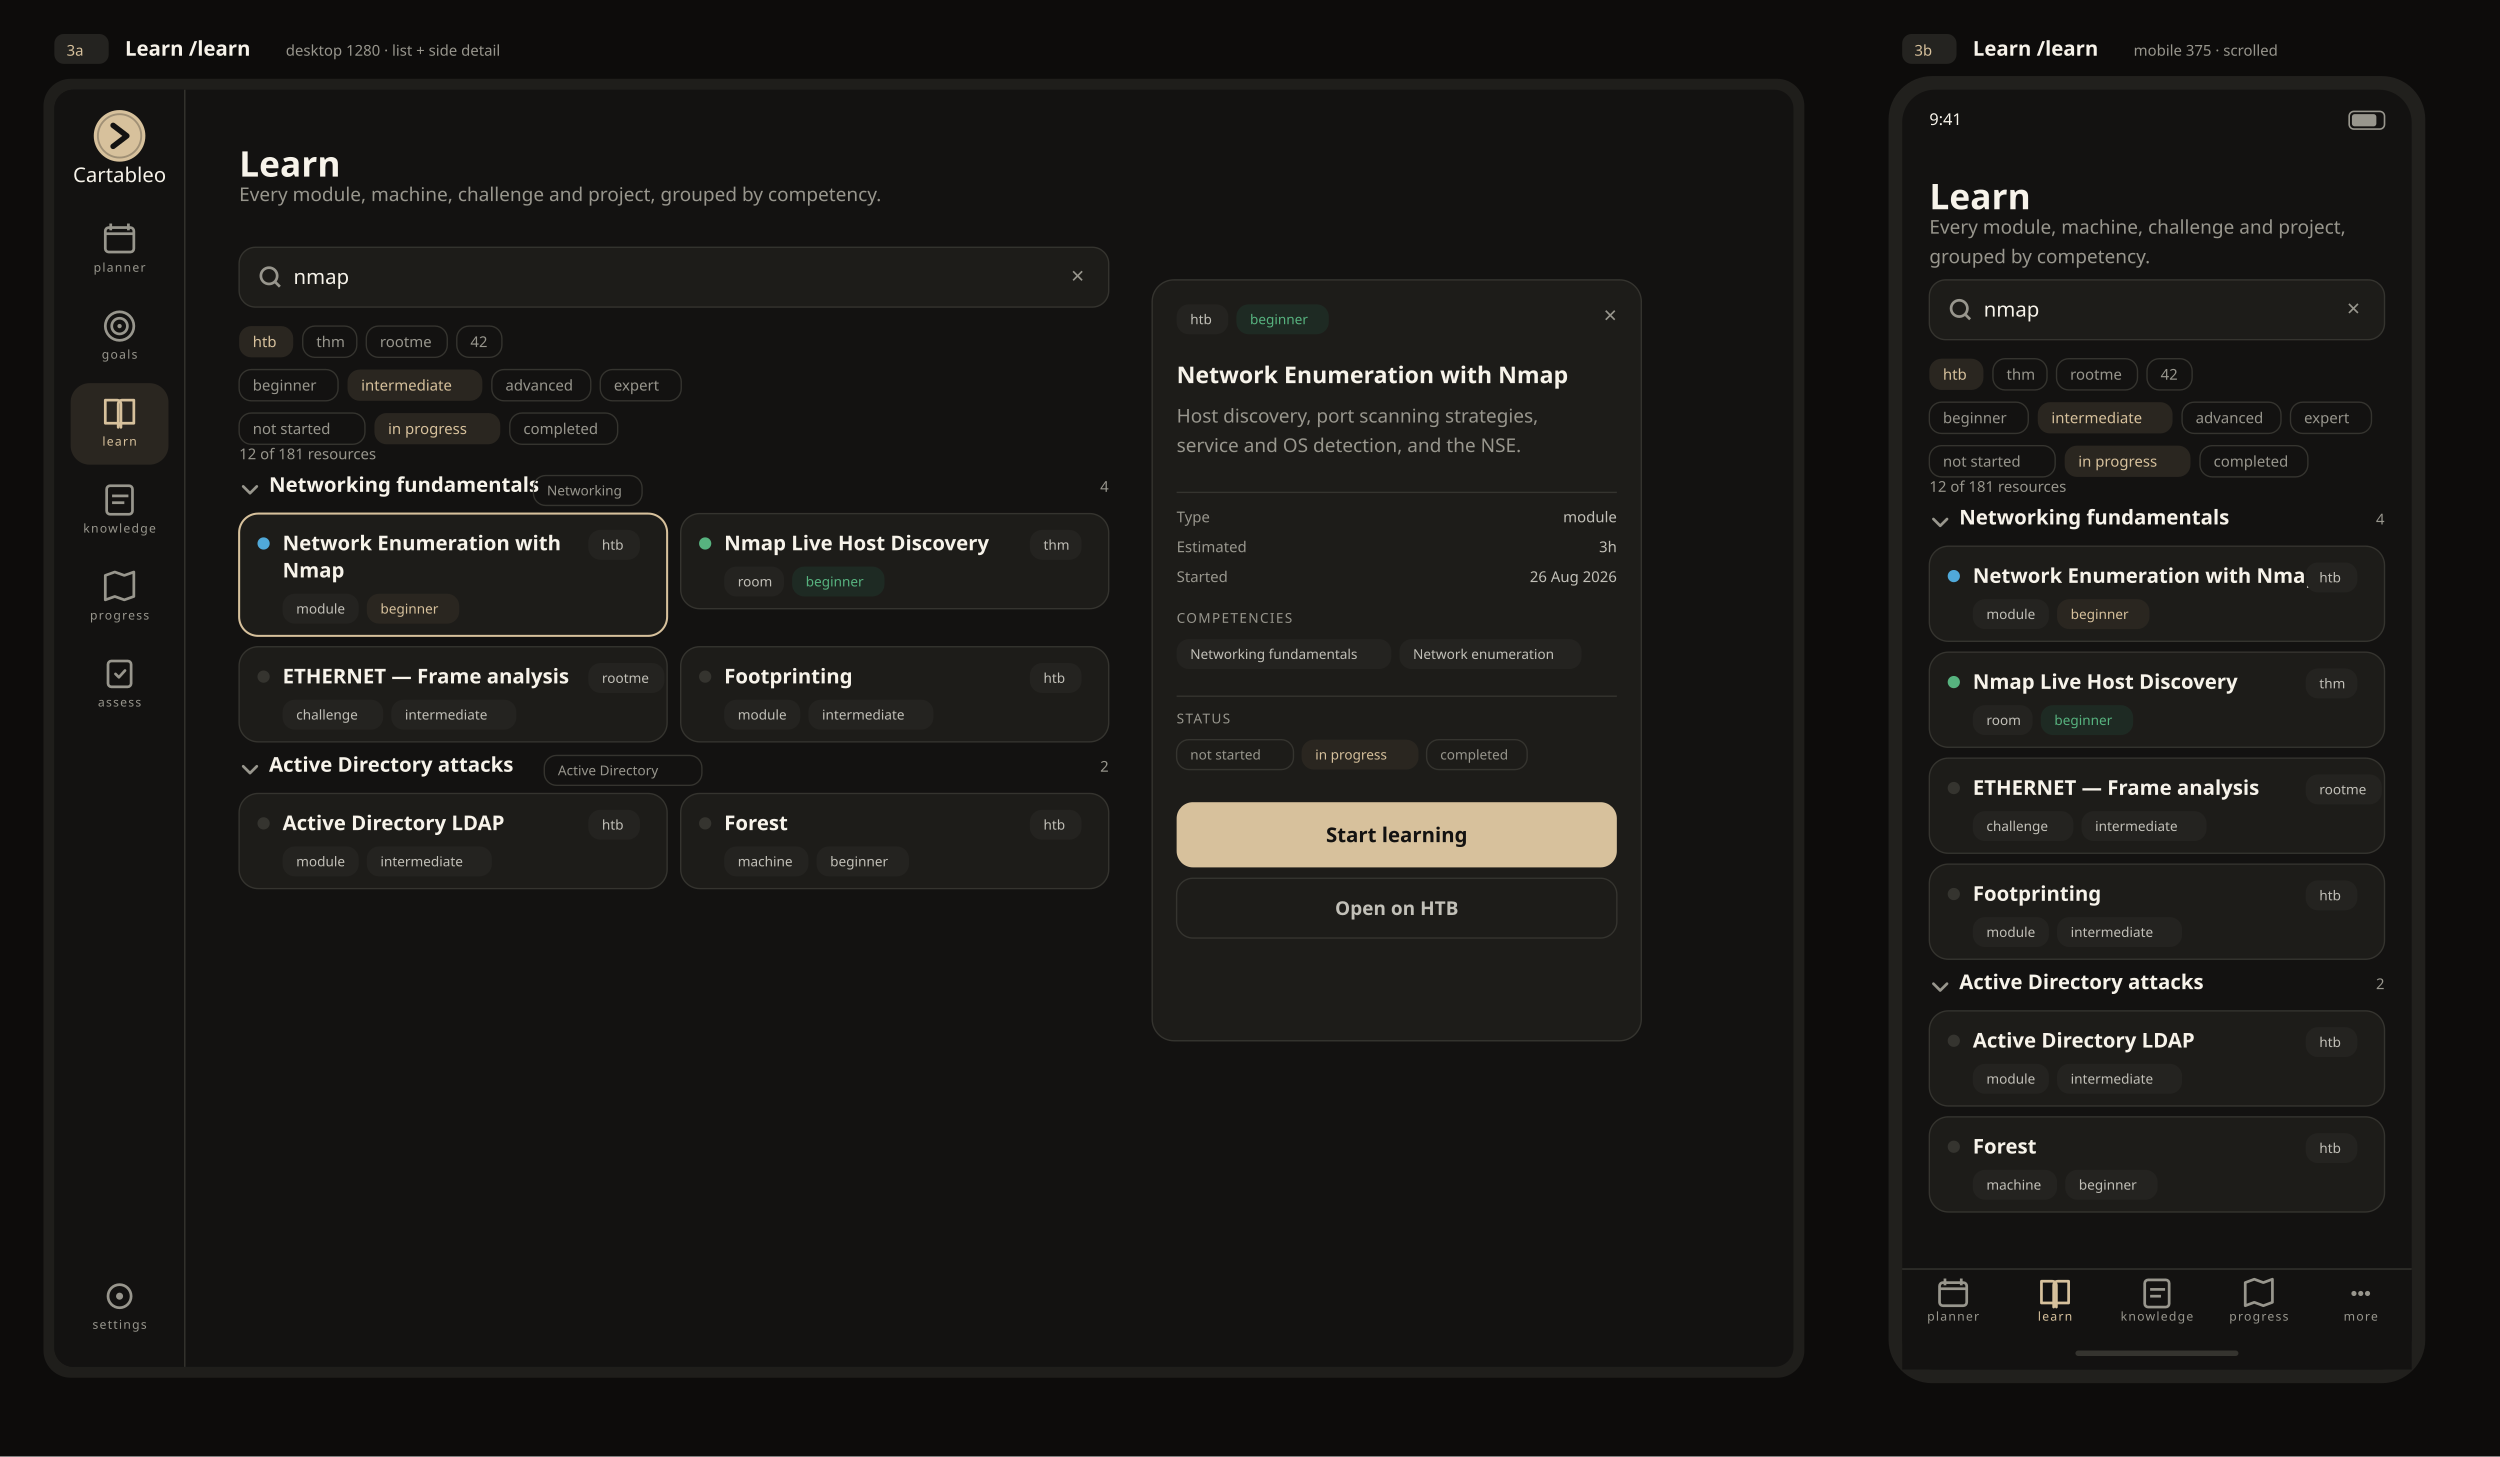
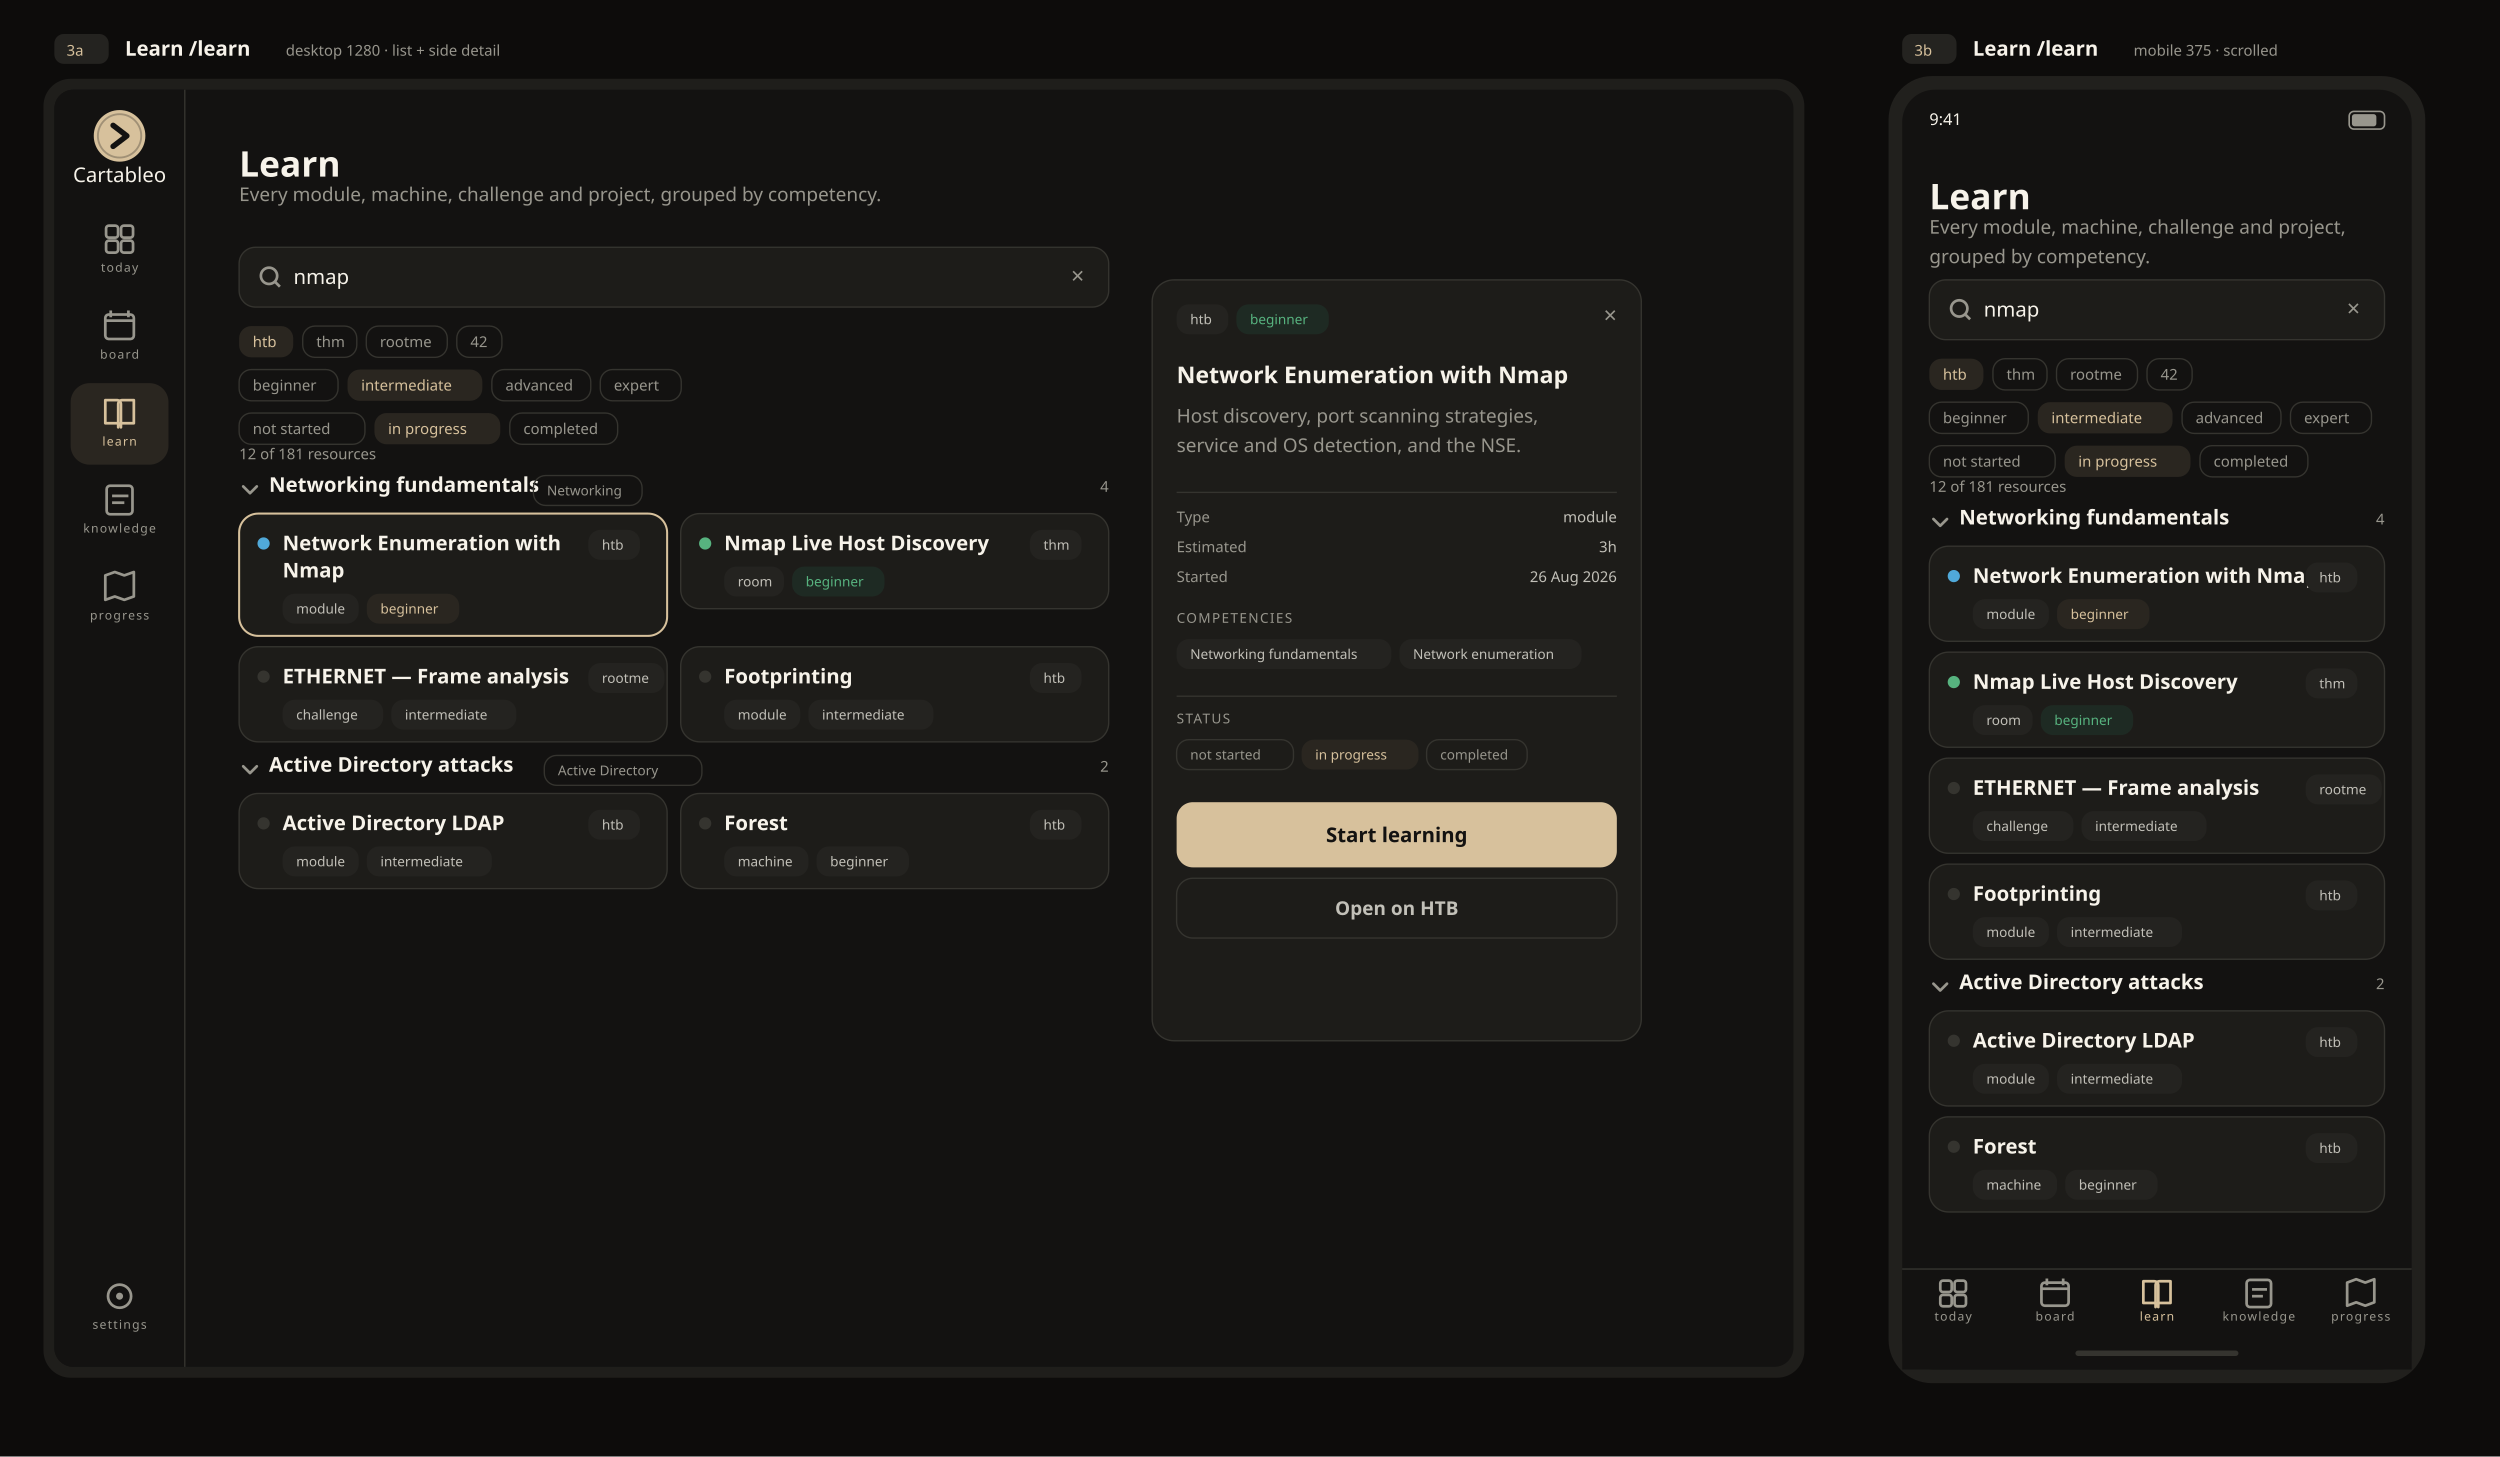
<svg xmlns="http://www.w3.org/2000/svg" width="1840" height="1072" viewBox="0 0 1840 1072">
  <rect x="0" y="0" width="1840" height="1072" fill="#0d0c0b" />
  <rect x="40" y="25" width="40" height="22" rx="7" fill="#242320" />
  <text x="49" y="41" font-family="JetBrains Mono" font-size="11" fill="#d7c19c">3a</text>
  <text x="92" y="41" font-family="Archivo" font-size="15" fill="#f7f3ea" font-weight="700">Learn  /learn</text>
  <text x="210.325" y="41" font-family="JetBrains Mono" font-size="11" fill="#98968d">desktop 1280 · list + side detail</text>
  <rect x="1400" y="25" width="40" height="22" rx="7" fill="#242320" />
  <text x="1409" y="41" font-family="JetBrains Mono" font-size="11" fill="#d7c19c">3b</text>
  <text x="1452" y="41" font-family="Archivo" font-size="15" fill="#f7f3ea" font-weight="700">Learn  /learn</text>
  <text x="1570.325" y="41" font-family="JetBrains Mono" font-size="11" fill="#98968d">mobile 375 · scrolled</text>
  <rect x="32" y="58" width="1296" height="956" rx="20" fill="#35342f" opacity="0.45" />
  <rect x="40" y="66" width="1280" height="940" rx="14" fill="#131211" />
  <g transform="translate(40,66)">
    <clipPath id="lc">
      <rect width="1280" height="940" rx="14" />
    </clipPath>
    <g clip-path="url(#lc)">
      <rect x="0" y="0" width="96" height="940" fill="#131211" />
      <line x1="96" y1="0" x2="96" y2="940" stroke="#35342f" stroke-width="1" />
      <circle cx="48.0" cy="34" r="19.0" fill="#d7c19c" />
      <circle cx="48.0" cy="34" r="15.96" fill="none" stroke="#131211" stroke-width="1.387" opacity="0.28" />
      <path d="M43.25 26.281L53.344 34L43.25 41.719" fill="none" stroke="#131211" stroke-width="4.037" stroke-linecap="round" stroke-linejoin="round" />
      <text x="48.0" y="68" font-family="DM Serif Display" font-size="15" fill="#f7f3ea" text-anchor="middle">Cartableo</text>
-       <rect x="37.5" y="101.5" width="21" height="18" rx="2.5" fill="none" stroke="#98968d" stroke-width="2" />
-       <line x1="37.5" y1="106.0" x2="58.5" y2="106.0" stroke="#98968d" stroke-width="2" />
-       <line x1="41.5" y1="98.5" x2="41.5" y2="103.5" stroke="#98968d" stroke-width="2" />
-       <line x1="54.5" y1="98.5" x2="54.5" y2="103.5" stroke="#98968d" stroke-width="2" />
-       <text x="48.0" y="134" font-family="JetBrains Mono" font-size="9" fill="#98968d" text-anchor="middle" letter-spacing="0.9">planner</text>
-       <circle cx="48.0" cy="174" r="10.5" fill="none" stroke="#98968d" stroke-width="2" />
-       <circle cx="48.0" cy="174" r="5.775" fill="none" stroke="#98968d" stroke-width="2" />
-       <circle cx="48.0" cy="174" r="1.6" fill="#98968d" />
-       <text x="48.0" y="198" font-family="JetBrains Mono" font-size="9" fill="#98968d" text-anchor="middle" letter-spacing="0.9">goals</text>
+       <rect x="38.078" y="100.078" width="8.82" height="8.82" rx="2" fill="none" stroke="#98968d" stroke-width="2" />
+       <rect x="38.078" y="111.103" width="8.82" height="8.82" rx="2" fill="none" stroke="#98968d" stroke-width="2" />
+       <rect x="49.103" y="100.078" width="8.82" height="8.82" rx="2" fill="none" stroke="#98968d" stroke-width="2" />
+       <rect x="49.103" y="111.103" width="8.82" height="8.82" rx="2" fill="none" stroke="#98968d" stroke-width="2" />
+       <text x="48.0" y="134" font-family="JetBrains Mono" font-size="9" fill="#98968d" text-anchor="middle" letter-spacing="0.9">today</text>
+       <rect x="37.5" y="165.5" width="21" height="18" rx="2.5" fill="none" stroke="#98968d" stroke-width="2" />
+       <line x1="37.5" y1="170.0" x2="58.5" y2="170.0" stroke="#98968d" stroke-width="2" />
+       <line x1="41.5" y1="162.5" x2="41.5" y2="167.5" stroke="#98968d" stroke-width="2" />
+       <line x1="54.5" y1="162.5" x2="54.5" y2="167.5" stroke="#98968d" stroke-width="2" />
+       <text x="48.0" y="198" font-family="JetBrains Mono" font-size="9" fill="#98968d" text-anchor="middle" letter-spacing="0.9">board</text>
      <rect x="12.0" y="216" width="72" height="60" rx="14" fill="#2a2620" />
      <path d="M37.5 228.5h8.5a3 3 0 0 1 3 3v17a3 3 0 0 0-3-3h-8.5z" fill="none" stroke="#d7c19c" stroke-width="2" stroke-linecap="round" stroke-linejoin="round" />
      <path d="M58.5 228.5h-8.5a3 3 0 0 0-3 3v17a3 3 0 0 1 3-3h8.5z" fill="none" stroke="#d7c19c" stroke-width="2" stroke-linecap="round" stroke-linejoin="round" />
      <text x="48.0" y="262" font-family="JetBrains Mono" font-size="9" fill="#d7c19c" text-anchor="middle" letter-spacing="0.9">learn</text>
      <rect x="38.5" y="291.5" width="19" height="21" rx="2.5" fill="none" stroke="#98968d" stroke-width="2" />
      <line x1="42.5" y1="299" x2="54.5" y2="299" stroke="#98968d" stroke-width="2" />
      <line x1="42.5" y1="304" x2="51.5" y2="304" stroke="#98968d" stroke-width="2" />
      <text x="48.0" y="326" font-family="JetBrains Mono" font-size="9" fill="#98968d" text-anchor="middle" letter-spacing="0.9">knowledge</text>
      <path d="M37.5 375.5v-18l7.0 -2.5 7.0 2.5 7.0 -2.5v18l-7.0 2.5 -7.0 -2.5z" fill="none" stroke="#98968d" stroke-width="2" stroke-linecap="round" stroke-linejoin="round" />
      <text x="48.0" y="390" font-family="JetBrains Mono" font-size="9" fill="#98968d" text-anchor="middle" letter-spacing="0.9">progress</text>
-       <rect x="39.5" y="420.5" width="17" height="19" rx="2.5" fill="none" stroke="#98968d" stroke-width="2" />
-       <path d="M45.0 430l2.5 2.5 4.5 -5" fill="none" stroke="#98968d" stroke-width="2" stroke-linecap="round" stroke-linejoin="round" />
-       <text x="48.0" y="454" font-family="JetBrains Mono" font-size="9" fill="#98968d" text-anchor="middle" letter-spacing="0.9">assess</text>
      <circle cx="48.0" cy="888" r="8.5" fill="none" stroke="#98968d" stroke-width="2" />
      <circle cx="48.0" cy="888" r="2.6" fill="#98968d" />
      <text x="48.0" y="912" font-family="JetBrains Mono" font-size="9" fill="#98968d" text-anchor="middle" letter-spacing="0.9">settings</text>
      <text x="136" y="64" font-family="Archivo" font-size="26" fill="#f7f3ea" font-weight="700">Learn</text>
      <text x="136" y="82.0" font-family="Archivo" font-size="14" fill="#98968d">Every module, machine, challenge and project, grouped by competency.</text>
      <rect x="136" y="116" width="640" height="44" rx="12" fill="#1d1c19" stroke="#35342f" stroke-width="1" />
      <circle cx="158" cy="137" r="6" fill="none" stroke="#98968d" stroke-width="2" />
      <line x1="162.5" y1="141.5" x2="166" y2="145" stroke="#98968d" stroke-width="2" />
      <text x="176" y="143" font-family="Archivo" font-size="15" fill="#f7f3ea">nmap</text>
      <text x="758" y="143" font-family="Archivo" font-size="17" fill="#98968d" text-anchor="end">×</text>
      <rect x="136" y="174" width="39.8" height="23" rx="9" fill="#2a2620" />
      <text x="146" y="189.46" font-family="JetBrains Mono" font-size="11" fill="#d7c19c">htb</text>
      <rect x="182.8" y="174" width="39.8" height="23" rx="9" fill="none" stroke="#35342f" stroke-width="1" />
      <text x="192.8" y="189.46" font-family="JetBrains Mono" font-size="11" fill="#98968d">thm</text>
      <rect x="229.6" y="174" width="59.6" height="23" rx="9" fill="none" stroke="#35342f" stroke-width="1" />
      <text x="239.6" y="189.46" font-family="JetBrains Mono" font-size="11" fill="#98968d">rootme</text>
      <rect x="296.2" y="174" width="33.2" height="23" rx="9" fill="none" stroke="#35342f" stroke-width="1" />
      <text x="306.2" y="189.46" font-family="JetBrains Mono" font-size="11" fill="#98968d">42</text>
      <rect x="136" y="206" width="72.8" height="23" rx="9" fill="none" stroke="#35342f" stroke-width="1" />
      <text x="146" y="221.46" font-family="JetBrains Mono" font-size="11" fill="#98968d">beginner</text>
      <rect x="215.8" y="206" width="99.2" height="23" rx="9" fill="#2a2620" />
      <text x="225.8" y="221.46" font-family="JetBrains Mono" font-size="11" fill="#d7c19c">intermediate</text>
      <rect x="322.0" y="206" width="72.8" height="23" rx="9" fill="none" stroke="#35342f" stroke-width="1" />
      <text x="332.0" y="221.46" font-family="JetBrains Mono" font-size="11" fill="#98968d">advanced</text>
      <rect x="401.8" y="206" width="59.6" height="23" rx="9" fill="none" stroke="#35342f" stroke-width="1" />
      <text x="411.8" y="221.46" font-family="JetBrains Mono" font-size="11" fill="#98968d">expert</text>
      <rect x="136" y="238" width="92.6" height="23" rx="9" fill="none" stroke="#35342f" stroke-width="1" />
      <text x="146" y="253.46" font-family="JetBrains Mono" font-size="11" fill="#98968d">not started</text>
      <rect x="235.6" y="238" width="92.6" height="23" rx="9" fill="#2a2620" />
      <text x="245.6" y="253.46" font-family="JetBrains Mono" font-size="11" fill="#d7c19c">in progress</text>
      <rect x="335.2" y="238" width="79.4" height="23" rx="9" fill="none" stroke="#35342f" stroke-width="1" />
      <text x="345.2" y="253.46" font-family="JetBrains Mono" font-size="11" fill="#98968d">completed</text>
      <text x="136" y="272" font-family="JetBrains Mono" font-size="11" fill="#98968d">12 of 181 resources</text>
      <path d="M139 292l5 5 5 -5" fill="none" stroke="#98968d" stroke-width="2" stroke-linecap="round" stroke-linejoin="round" />
      <text x="158" y="296" font-family="Archivo" font-size="15" fill="#f7f3ea" font-weight="700">Networking fundamentals</text>
      <rect x="352.575" y="284" width="80.0" height="22" rx="9" fill="none" stroke="#35342f" stroke-width="1" />
      <text x="362.575" y="298.6" font-family="JetBrains Mono" font-size="10" fill="#98968d">Networking</text>
      <text x="776" y="296" font-family="JetBrains Mono" font-size="11" fill="#98968d" text-anchor="end">4</text>
      <rect x="136.0" y="312" width="315.0" height="90" rx="14" fill="#1d1c19" stroke="#d7c19c" stroke-width="1.5" />
      <circle cx="154.0" cy="334" r="4.5" fill="#50a9d9" />
      <text x="168.0" y="339" font-family="Archivo" font-size="15" fill="#f7f3ea" font-weight="700">Network Enumeration with</text>
      <text x="168.0" y="359" font-family="Archivo" font-size="15" fill="#f7f3ea" font-weight="700">Nmap</text>
      <rect x="168.0" y="371" width="56.0" height="22" rx="9" fill="#242320" />
      <text x="178.0" y="385.6" font-family="JetBrains Mono" font-size="10" fill="#c2c0b8">module</text>
      <rect x="230.0" y="371" width="68.0" height="22" rx="9" fill="#2a2620" />
      <text x="240.0" y="385.6" font-family="JetBrains Mono" font-size="10" fill="#d7c19c">beginner</text>
      <rect x="393.0" y="324" width="38.0" height="22" rx="9" fill="#242320" />
      <text x="403.0" y="338.6" font-family="JetBrains Mono" font-size="10" fill="#c2c0b8">htb</text>
      <rect x="461.0" y="312" width="315.0" height="70" rx="14" fill="#1d1c19" stroke="#35342f" stroke-width="1" />
      <circle cx="479.0" cy="334" r="4.5" fill="#57b37f" />
      <text x="493.0" y="339" font-family="Archivo" font-size="15" fill="#f7f3ea" font-weight="700">Nmap Live Host Discovery</text>
      <rect x="493.0" y="351" width="44.0" height="22" rx="9" fill="#242320" />
      <text x="503.0" y="365.6" font-family="JetBrains Mono" font-size="10" fill="#c2c0b8">room</text>
      <rect x="543.0" y="351" width="68.0" height="22" rx="9" fill="#1e2a23" />
      <text x="553.0" y="365.6" font-family="JetBrains Mono" font-size="10" fill="#57b37f">beginner</text>
      <rect x="718.0" y="324" width="38.0" height="22" rx="9" fill="#242320" />
      <text x="728.0" y="338.6" font-family="JetBrains Mono" font-size="10" fill="#c2c0b8">thm</text>
      <rect x="136.0" y="410" width="315.0" height="70" rx="14" fill="#1d1c19" stroke="#35342f" stroke-width="1" />
      <circle cx="154.0" cy="432" r="4.5" fill="#35342f" />
      <text x="168.0" y="437" font-family="Archivo" font-size="15" fill="#f7f3ea" font-weight="700">ETHERNET — Frame analysis</text>
      <rect x="168.0" y="449" width="74.0" height="22" rx="9" fill="#242320" />
      <text x="178.0" y="463.6" font-family="JetBrains Mono" font-size="10" fill="#c2c0b8">challenge</text>
      <rect x="248.0" y="449" width="92.0" height="22" rx="9" fill="#242320" />
      <text x="258.0" y="463.6" font-family="JetBrains Mono" font-size="10" fill="#c2c0b8">intermediate</text>
      <rect x="393.0" y="422" width="56.0" height="22" rx="9" fill="#242320" />
      <text x="403.0" y="436.6" font-family="JetBrains Mono" font-size="10" fill="#c2c0b8">rootme</text>
      <rect x="461.0" y="410" width="315.0" height="70" rx="14" fill="#1d1c19" stroke="#35342f" stroke-width="1" />
      <circle cx="479.0" cy="432" r="4.5" fill="#35342f" />
      <text x="493.0" y="437" font-family="Archivo" font-size="15" fill="#f7f3ea" font-weight="700">Footprinting</text>
      <rect x="493.0" y="449" width="56.0" height="22" rx="9" fill="#242320" />
      <text x="503.0" y="463.6" font-family="JetBrains Mono" font-size="10" fill="#c2c0b8">module</text>
      <rect x="555.0" y="449" width="92.0" height="22" rx="9" fill="#242320" />
      <text x="565.0" y="463.6" font-family="JetBrains Mono" font-size="10" fill="#c2c0b8">intermediate</text>
      <rect x="718.0" y="422" width="38.0" height="22" rx="9" fill="#242320" />
      <text x="728.0" y="436.6" font-family="JetBrains Mono" font-size="10" fill="#c2c0b8">htb</text>
      <path d="M139 498l5 5 5 -5" fill="none" stroke="#98968d" stroke-width="2" stroke-linecap="round" stroke-linejoin="round" />
      <text x="158" y="502" font-family="Archivo" font-size="15" fill="#f7f3ea" font-weight="700">Active Directory attacks</text>
      <rect x="360.6" y="490" width="116.0" height="22" rx="9" fill="none" stroke="#35342f" stroke-width="1" />
      <text x="370.6" y="504.6" font-family="JetBrains Mono" font-size="10" fill="#98968d">Active Directory</text>
      <text x="776" y="502" font-family="JetBrains Mono" font-size="11" fill="#98968d" text-anchor="end">2</text>
      <rect x="136.0" y="518" width="315.0" height="70" rx="14" fill="#1d1c19" stroke="#35342f" stroke-width="1" />
      <circle cx="154.0" cy="540" r="4.5" fill="#35342f" />
      <text x="168.0" y="545" font-family="Archivo" font-size="15" fill="#f7f3ea" font-weight="700">Active Directory LDAP</text>
      <rect x="168.0" y="557" width="56.0" height="22" rx="9" fill="#242320" />
      <text x="178.0" y="571.6" font-family="JetBrains Mono" font-size="10" fill="#c2c0b8">module</text>
      <rect x="230.0" y="557" width="92.0" height="22" rx="9" fill="#242320" />
      <text x="240.0" y="571.6" font-family="JetBrains Mono" font-size="10" fill="#c2c0b8">intermediate</text>
      <rect x="393.0" y="530" width="38.0" height="22" rx="9" fill="#242320" />
      <text x="403.0" y="544.6" font-family="JetBrains Mono" font-size="10" fill="#c2c0b8">htb</text>
      <rect x="461.0" y="518" width="315.0" height="70" rx="14" fill="#1d1c19" stroke="#35342f" stroke-width="1" />
      <circle cx="479.0" cy="540" r="4.5" fill="#35342f" />
      <text x="493.0" y="545" font-family="Archivo" font-size="15" fill="#f7f3ea" font-weight="700">Forest</text>
      <rect x="493.0" y="557" width="62.0" height="22" rx="9" fill="#242320" />
      <text x="503.0" y="571.6" font-family="JetBrains Mono" font-size="10" fill="#c2c0b8">machine</text>
      <rect x="561.0" y="557" width="68.0" height="22" rx="9" fill="#242320" />
      <text x="571.0" y="571.6" font-family="JetBrains Mono" font-size="10" fill="#c2c0b8">beginner</text>
      <rect x="718.0" y="530" width="38.0" height="22" rx="9" fill="#242320" />
      <text x="728.0" y="544.6" font-family="JetBrains Mono" font-size="10" fill="#c2c0b8">htb</text>
      <rect x="808" y="140" width="360" height="560" rx="16" fill="#1d1c19" stroke="#35342f" stroke-width="1" />
      <rect x="826" y="158" width="38.0" height="22" rx="9" fill="#242320" />
      <text x="836" y="172.6" font-family="JetBrains Mono" font-size="10" fill="#c2c0b8">htb</text>
      <rect x="870" y="158" width="68.0" height="22" rx="9" fill="#1e2a23" />
      <text x="880" y="172.6" font-family="JetBrains Mono" font-size="10" fill="#57b37f">beginner</text>
      <text x="1150" y="172" font-family="Archivo" font-size="17" fill="#98968d" text-anchor="end">×</text>
      <text x="826" y="216" font-family="Archivo" font-size="17" fill="#f7f3ea" font-weight="700">Network Enumeration with Nmap</text>
      <text x="826" y="245.0" font-family="Archivo" font-size="14" fill="#98968d">Host discovery, port scanning strategies,</text>
      <text x="826" y="266.7" font-family="Archivo" font-size="14" fill="#98968d">service and OS detection, and the NSE.</text>
      <line x1="826" y1="296.4" x2="1150" y2="296.4" stroke="#35342f" stroke-width="1" />
      <text x="826" y="318.4" font-family="JetBrains Mono" font-size="11" fill="#98968d">Type</text>
      <text x="1150" y="318.4" font-family="JetBrains Mono" font-size="11" fill="#c2c0b8" text-anchor="end">module</text>
      <text x="826" y="340.4" font-family="JetBrains Mono" font-size="11" fill="#98968d">Estimated</text>
      <text x="1150" y="340.4" font-family="JetBrains Mono" font-size="11" fill="#c2c0b8" text-anchor="end">3h</text>
      <text x="826" y="362.4" font-family="JetBrains Mono" font-size="11" fill="#98968d">Started</text>
      <text x="1150" y="362.4" font-family="JetBrains Mono" font-size="11" fill="#c2c0b8" text-anchor="end">26 Aug 2026</text>
      <text x="826" y="392.4" font-family="JetBrains Mono" font-size="10" fill="#98968d" letter-spacing="1.0">COMPETENCIES</text>
      <rect x="826" y="404.4" width="158.0" height="22" rx="9" fill="#242320" />
      <text x="836" y="419.0" font-family="JetBrains Mono" font-size="10" fill="#c2c0b8">Networking fundamentals</text>
      <rect x="990.0" y="404.4" width="134.0" height="22" rx="9" fill="#242320" />
      <text x="1000.0" y="419.0" font-family="JetBrains Mono" font-size="10" fill="#c2c0b8">Network enumeration</text>
      <line x1="826" y1="446.4" x2="1150" y2="446.4" stroke="#35342f" stroke-width="1" />
      <text x="826" y="466.4" font-family="JetBrains Mono" font-size="10" fill="#98968d" letter-spacing="1.0">STATUS</text>
      <rect x="826" y="478.4" width="86.0" height="22" rx="9" fill="none" stroke="#35342f" stroke-width="1" />
      <text x="836" y="493.0" font-family="JetBrains Mono" font-size="10" fill="#98968d">not started</text>
      <rect x="918.0" y="478.4" width="86.0" height="22" rx="9" fill="#2a2620" />
      <text x="928.0" y="493.0" font-family="JetBrains Mono" font-size="10" fill="#d7c19c">in progress</text>
      <rect x="1010.0" y="478.4" width="74.0" height="22" rx="9" fill="none" stroke="#35342f" stroke-width="1" />
      <text x="1020.0" y="493.0" font-family="JetBrains Mono" font-size="10" fill="#98968d">completed</text>
      <rect x="826" y="524.4" width="324" height="48" rx="12" fill="#d7c19c" />
      <text x="988.0" y="553.8" font-family="Archivo" font-size="15" fill="#131211" font-weight="700" text-anchor="middle">Start learning</text>
      <rect x="826" y="580.4" width="324" height="44" rx="12" fill="none" stroke="#35342f" stroke-width="1" />
      <text x="988.0" y="607.44" font-family="Archivo" font-size="14" fill="#c2c0b8" font-weight="700" text-anchor="middle">Open on HTB</text>
    </g>
  </g>
  <rect x="1390" y="56" width="395" height="962" rx="32" fill="#35342f" opacity="0.5" />
  <rect x="1400" y="66" width="375" height="942" rx="24" fill="#131211" />
  <text x="1420" y="92" font-family="JetBrains Mono" font-size="12" fill="#f7f3ea">9:41</text>
  <rect x="1729" y="82" width="26" height="13" rx="3.5" fill="none" stroke="#98968d" stroke-width="1.2" />
  <rect x="1731" y="84" width="18" height="9" rx="2" fill="#98968d" />
  <g transform="translate(1400,110)">
    <clipPath id="lm">
      <rect width="375" height="898" />
    </clipPath>
    <g clip-path="url(#lm)">
      <text x="20" y="44" font-family="Archivo" font-size="26" fill="#f7f3ea" font-weight="700">Learn</text>
      <text x="20" y="62.0" font-family="Archivo" font-size="14" fill="#98968d">Every module, machine, challenge and project,</text>
      <text x="20" y="83.7" font-family="Archivo" font-size="14" fill="#98968d">grouped by competency.</text>
      <rect x="20" y="96" width="335" height="44" rx="12" fill="#1d1c19" stroke="#35342f" stroke-width="1" />
      <circle cx="42" cy="117" r="6" fill="none" stroke="#98968d" stroke-width="2" />
      <line x1="46.5" y1="121.5" x2="50" y2="125" stroke="#98968d" stroke-width="2" />
      <text x="60" y="123" font-family="Archivo" font-size="15" fill="#f7f3ea">nmap</text>
      <text x="337" y="123" font-family="Archivo" font-size="17" fill="#98968d" text-anchor="end">×</text>
      <rect x="20" y="154" width="39.8" height="23" rx="9" fill="#2a2620" />
      <text x="30" y="169.46" font-family="JetBrains Mono" font-size="11" fill="#d7c19c">htb</text>
      <rect x="66.8" y="154" width="39.8" height="23" rx="9" fill="none" stroke="#35342f" stroke-width="1" />
      <text x="76.8" y="169.46" font-family="JetBrains Mono" font-size="11" fill="#98968d">thm</text>
      <rect x="113.6" y="154" width="59.6" height="23" rx="9" fill="none" stroke="#35342f" stroke-width="1" />
      <text x="123.6" y="169.46" font-family="JetBrains Mono" font-size="11" fill="#98968d">rootme</text>
      <rect x="180.2" y="154" width="33.2" height="23" rx="9" fill="none" stroke="#35342f" stroke-width="1" />
      <text x="190.2" y="169.46" font-family="JetBrains Mono" font-size="11" fill="#98968d">42</text>
      <rect x="20" y="186" width="72.8" height="23" rx="9" fill="none" stroke="#35342f" stroke-width="1" />
      <text x="30" y="201.46" font-family="JetBrains Mono" font-size="11" fill="#98968d">beginner</text>
      <rect x="99.8" y="186" width="99.2" height="23" rx="9" fill="#2a2620" />
      <text x="109.8" y="201.46" font-family="JetBrains Mono" font-size="11" fill="#d7c19c">intermediate</text>
      <rect x="206.0" y="186" width="72.8" height="23" rx="9" fill="none" stroke="#35342f" stroke-width="1" />
      <text x="216.0" y="201.46" font-family="JetBrains Mono" font-size="11" fill="#98968d">advanced</text>
      <rect x="285.8" y="186" width="59.6" height="23" rx="9" fill="none" stroke="#35342f" stroke-width="1" />
      <text x="295.8" y="201.46" font-family="JetBrains Mono" font-size="11" fill="#98968d">expert</text>
      <rect x="20" y="218" width="92.6" height="23" rx="9" fill="none" stroke="#35342f" stroke-width="1" />
      <text x="30" y="233.46" font-family="JetBrains Mono" font-size="11" fill="#98968d">not started</text>
      <rect x="119.6" y="218" width="92.6" height="23" rx="9" fill="#2a2620" />
      <text x="129.6" y="233.46" font-family="JetBrains Mono" font-size="11" fill="#d7c19c">in progress</text>
      <rect x="219.2" y="218" width="79.4" height="23" rx="9" fill="none" stroke="#35342f" stroke-width="1" />
      <text x="229.2" y="233.46" font-family="JetBrains Mono" font-size="11" fill="#98968d">completed</text>
      <text x="20" y="252" font-family="JetBrains Mono" font-size="11" fill="#98968d">12 of 181 resources</text>
      <path d="M23 272l5 5 5 -5" fill="none" stroke="#98968d" stroke-width="2" stroke-linecap="round" stroke-linejoin="round" />
      <text x="42" y="276" font-family="Archivo" font-size="15" fill="#f7f3ea" font-weight="700">Networking fundamentals</text>
      <text x="355" y="276" font-family="JetBrains Mono" font-size="11" fill="#98968d" text-anchor="end">4</text>
      <rect x="20" y="292" width="335" height="70" rx="14" fill="#1d1c19" stroke="#35342f" stroke-width="1" />
      <circle cx="38" cy="314" r="4.5" fill="#50a9d9" />
      <text x="52" y="319" font-family="Archivo" font-size="15" fill="#f7f3ea" font-weight="700">Network Enumeration with Nmap</text>
      <rect x="52" y="331" width="56.0" height="22" rx="9" fill="#242320" />
      <text x="62" y="345.6" font-family="JetBrains Mono" font-size="10" fill="#c2c0b8">module</text>
      <rect x="114.0" y="331" width="68.0" height="22" rx="9" fill="#2a2620" />
      <text x="124.0" y="345.6" font-family="JetBrains Mono" font-size="10" fill="#d7c19c">beginner</text>
      <rect x="297" y="304" width="38.0" height="22" rx="9" fill="#242320" />
      <text x="307" y="318.6" font-family="JetBrains Mono" font-size="10" fill="#c2c0b8">htb</text>
      <rect x="20" y="370" width="335" height="70" rx="14" fill="#1d1c19" stroke="#35342f" stroke-width="1" />
      <circle cx="38" cy="392" r="4.5" fill="#57b37f" />
      <text x="52" y="397" font-family="Archivo" font-size="15" fill="#f7f3ea" font-weight="700">Nmap Live Host Discovery</text>
      <rect x="52" y="409" width="44.0" height="22" rx="9" fill="#242320" />
      <text x="62" y="423.6" font-family="JetBrains Mono" font-size="10" fill="#c2c0b8">room</text>
      <rect x="102.0" y="409" width="68.0" height="22" rx="9" fill="#1e2a23" />
      <text x="112.0" y="423.6" font-family="JetBrains Mono" font-size="10" fill="#57b37f">beginner</text>
      <rect x="297" y="382" width="38.0" height="22" rx="9" fill="#242320" />
      <text x="307" y="396.6" font-family="JetBrains Mono" font-size="10" fill="#c2c0b8">thm</text>
      <rect x="20" y="448" width="335" height="70" rx="14" fill="#1d1c19" stroke="#35342f" stroke-width="1" />
      <circle cx="38" cy="470" r="4.5" fill="#35342f" />
      <text x="52" y="475" font-family="Archivo" font-size="15" fill="#f7f3ea" font-weight="700">ETHERNET — Frame analysis</text>
      <rect x="52" y="487" width="74.0" height="22" rx="9" fill="#242320" />
      <text x="62" y="501.6" font-family="JetBrains Mono" font-size="10" fill="#c2c0b8">challenge</text>
      <rect x="132.0" y="487" width="92.0" height="22" rx="9" fill="#242320" />
      <text x="142.0" y="501.6" font-family="JetBrains Mono" font-size="10" fill="#c2c0b8">intermediate</text>
      <rect x="297" y="460" width="56.0" height="22" rx="9" fill="#242320" />
      <text x="307" y="474.6" font-family="JetBrains Mono" font-size="10" fill="#c2c0b8">rootme</text>
      <rect x="20" y="526" width="335" height="70" rx="14" fill="#1d1c19" stroke="#35342f" stroke-width="1" />
      <circle cx="38" cy="548" r="4.5" fill="#35342f" />
      <text x="52" y="553" font-family="Archivo" font-size="15" fill="#f7f3ea" font-weight="700">Footprinting</text>
      <rect x="52" y="565" width="56.0" height="22" rx="9" fill="#242320" />
      <text x="62" y="579.6" font-family="JetBrains Mono" font-size="10" fill="#c2c0b8">module</text>
      <rect x="114.0" y="565" width="92.0" height="22" rx="9" fill="#242320" />
      <text x="124.0" y="579.6" font-family="JetBrains Mono" font-size="10" fill="#c2c0b8">intermediate</text>
      <rect x="297" y="538" width="38.0" height="22" rx="9" fill="#242320" />
      <text x="307" y="552.6" font-family="JetBrains Mono" font-size="10" fill="#c2c0b8">htb</text>
      <path d="M23 614l5 5 5 -5" fill="none" stroke="#98968d" stroke-width="2" stroke-linecap="round" stroke-linejoin="round" />
      <text x="42" y="618" font-family="Archivo" font-size="15" fill="#f7f3ea" font-weight="700">Active Directory attacks</text>
      <text x="355" y="618" font-family="JetBrains Mono" font-size="11" fill="#98968d" text-anchor="end">2</text>
      <rect x="20" y="634" width="335" height="70" rx="14" fill="#1d1c19" stroke="#35342f" stroke-width="1" />
      <circle cx="38" cy="656" r="4.5" fill="#35342f" />
      <text x="52" y="661" font-family="Archivo" font-size="15" fill="#f7f3ea" font-weight="700">Active Directory LDAP</text>
      <rect x="52" y="673" width="56.0" height="22" rx="9" fill="#242320" />
      <text x="62" y="687.6" font-family="JetBrains Mono" font-size="10" fill="#c2c0b8">module</text>
      <rect x="114.0" y="673" width="92.0" height="22" rx="9" fill="#242320" />
      <text x="124.0" y="687.6" font-family="JetBrains Mono" font-size="10" fill="#c2c0b8">intermediate</text>
      <rect x="297" y="646" width="38.0" height="22" rx="9" fill="#242320" />
      <text x="307" y="660.6" font-family="JetBrains Mono" font-size="10" fill="#c2c0b8">htb</text>
      <rect x="20" y="712" width="335" height="70" rx="14" fill="#1d1c19" stroke="#35342f" stroke-width="1" />
      <circle cx="38" cy="734" r="4.5" fill="#35342f" />
      <text x="52" y="739" font-family="Archivo" font-size="15" fill="#f7f3ea" font-weight="700">Forest</text>
      <rect x="52" y="751" width="62.0" height="22" rx="9" fill="#242320" />
      <text x="62" y="765.6" font-family="JetBrains Mono" font-size="10" fill="#c2c0b8">machine</text>
      <rect x="120.0" y="751" width="68.0" height="22" rx="9" fill="#242320" />
      <text x="130.0" y="765.6" font-family="JetBrains Mono" font-size="10" fill="#c2c0b8">beginner</text>
      <rect x="297" y="724" width="38.0" height="22" rx="9" fill="#242320" />
      <text x="307" y="738.6" font-family="JetBrains Mono" font-size="10" fill="#c2c0b8">htb</text>
      <rect x="0" y="824" width="375" height="74" fill="#131211" />
      <line x1="0" y1="824" x2="375" y2="824" stroke="#35342f" stroke-width="1" />
-       <rect x="27.5" y="834.0" width="20" height="17" rx="2.5" fill="none" stroke="#98968d" stroke-width="2" />
-       <line x1="27.5" y1="838.5" x2="47.5" y2="838.5" stroke="#98968d" stroke-width="2" />
-       <line x1="31.5" y1="831.0" x2="31.5" y2="836.0" stroke="#98968d" stroke-width="2" />
-       <line x1="43.5" y1="831.0" x2="43.5" y2="836.0" stroke="#98968d" stroke-width="2" />
-       <text x="37.5" y="862" font-family="JetBrains Mono" font-size="9" fill="#98968d" text-anchor="middle" letter-spacing="0.9">planner</text>
-       <path d="M102.5 833.0h8.0a3 3 0 0 1 3 3v16a3 3 0 0 0-3-3h-8.0z" fill="none" stroke="#d7c19c" stroke-width="2" stroke-linecap="round" stroke-linejoin="round" />
-       <path d="M122.5 833.0h-8.0a3 3 0 0 0-3 3v16a3 3 0 0 1 3-3h8.0z" fill="none" stroke="#d7c19c" stroke-width="2" stroke-linecap="round" stroke-linejoin="round" />
-       <text x="112.5" y="862" font-family="JetBrains Mono" font-size="9" fill="#d7c19c" text-anchor="middle" letter-spacing="0.9">learn</text>
-       <rect x="178.5" y="832.0" width="18" height="20" rx="2.5" fill="none" stroke="#98968d" stroke-width="2" />
-       <line x1="182.5" y1="839" x2="193.5" y2="839" stroke="#98968d" stroke-width="2" />
-       <line x1="182.5" y1="844" x2="190.5" y2="844" stroke="#98968d" stroke-width="2" />
-       <text x="187.5" y="862" font-family="JetBrains Mono" font-size="9" fill="#98968d" text-anchor="middle" letter-spacing="0.9">knowledge</text>
-       <path d="M252.5 851.0v-17l6.667 -2.5 6.667 2.5 6.667 -2.5v17l-6.667 2.5 -6.667 -2.5z" fill="none" stroke="#98968d" stroke-width="2" stroke-linecap="round" stroke-linejoin="round" />
-       <text x="262.5" y="862" font-family="JetBrains Mono" font-size="9" fill="#98968d" text-anchor="middle" letter-spacing="0.9">progress</text>
-       <circle cx="332.5" cy="842" r="1.9" fill="#98968d" />
-       <circle cx="337.5" cy="842" r="1.9" fill="#98968d" />
-       <circle cx="342.5" cy="842" r="1.9" fill="#98968d" />
-       <text x="337.5" y="862" font-family="JetBrains Mono" font-size="9" fill="#98968d" text-anchor="middle" letter-spacing="0.9">more</text>
+       <rect x="28.05" y="832.55" width="8.4" height="8.4" rx="2" fill="none" stroke="#98968d" stroke-width="2" />
+       <rect x="28.05" y="843.05" width="8.4" height="8.4" rx="2" fill="none" stroke="#98968d" stroke-width="2" />
+       <rect x="38.55" y="832.55" width="8.4" height="8.4" rx="2" fill="none" stroke="#98968d" stroke-width="2" />
+       <rect x="38.55" y="843.05" width="8.4" height="8.4" rx="2" fill="none" stroke="#98968d" stroke-width="2" />
+       <text x="37.5" y="862" font-family="JetBrains Mono" font-size="9" fill="#98968d" text-anchor="middle" letter-spacing="0.9">today</text>
+       <rect x="102.5" y="834.0" width="20" height="17" rx="2.5" fill="none" stroke="#98968d" stroke-width="2" />
+       <line x1="102.5" y1="838.5" x2="122.5" y2="838.5" stroke="#98968d" stroke-width="2" />
+       <line x1="106.5" y1="831.0" x2="106.5" y2="836.0" stroke="#98968d" stroke-width="2" />
+       <line x1="118.5" y1="831.0" x2="118.5" y2="836.0" stroke="#98968d" stroke-width="2" />
+       <text x="112.5" y="862" font-family="JetBrains Mono" font-size="9" fill="#98968d" text-anchor="middle" letter-spacing="0.9">board</text>
+       <path d="M177.5 833.0h8.0a3 3 0 0 1 3 3v16a3 3 0 0 0-3-3h-8.0z" fill="none" stroke="#d7c19c" stroke-width="2" stroke-linecap="round" stroke-linejoin="round" />
+       <path d="M197.5 833.0h-8.0a3 3 0 0 0-3 3v16a3 3 0 0 1 3-3h8.0z" fill="none" stroke="#d7c19c" stroke-width="2" stroke-linecap="round" stroke-linejoin="round" />
+       <text x="187.5" y="862" font-family="JetBrains Mono" font-size="9" fill="#d7c19c" text-anchor="middle" letter-spacing="0.9">learn</text>
+       <rect x="253.5" y="832.0" width="18" height="20" rx="2.5" fill="none" stroke="#98968d" stroke-width="2" />
+       <line x1="257.5" y1="839" x2="268.5" y2="839" stroke="#98968d" stroke-width="2" />
+       <line x1="257.5" y1="844" x2="265.5" y2="844" stroke="#98968d" stroke-width="2" />
+       <text x="262.5" y="862" font-family="JetBrains Mono" font-size="9" fill="#98968d" text-anchor="middle" letter-spacing="0.9">knowledge</text>
+       <path d="M327.5 851.0v-17l6.667 -2.5 6.667 2.5 6.667 -2.5v17l-6.667 2.5 -6.667 -2.5z" fill="none" stroke="#98968d" stroke-width="2" stroke-linecap="round" stroke-linejoin="round" />
+       <text x="337.5" y="862" font-family="JetBrains Mono" font-size="9" fill="#98968d" text-anchor="middle" letter-spacing="0.9">progress</text>
      <rect x="127.5" y="884" width="120" height="4" rx="2" fill="#35342f" />
    </g>
  </g>
</svg>
